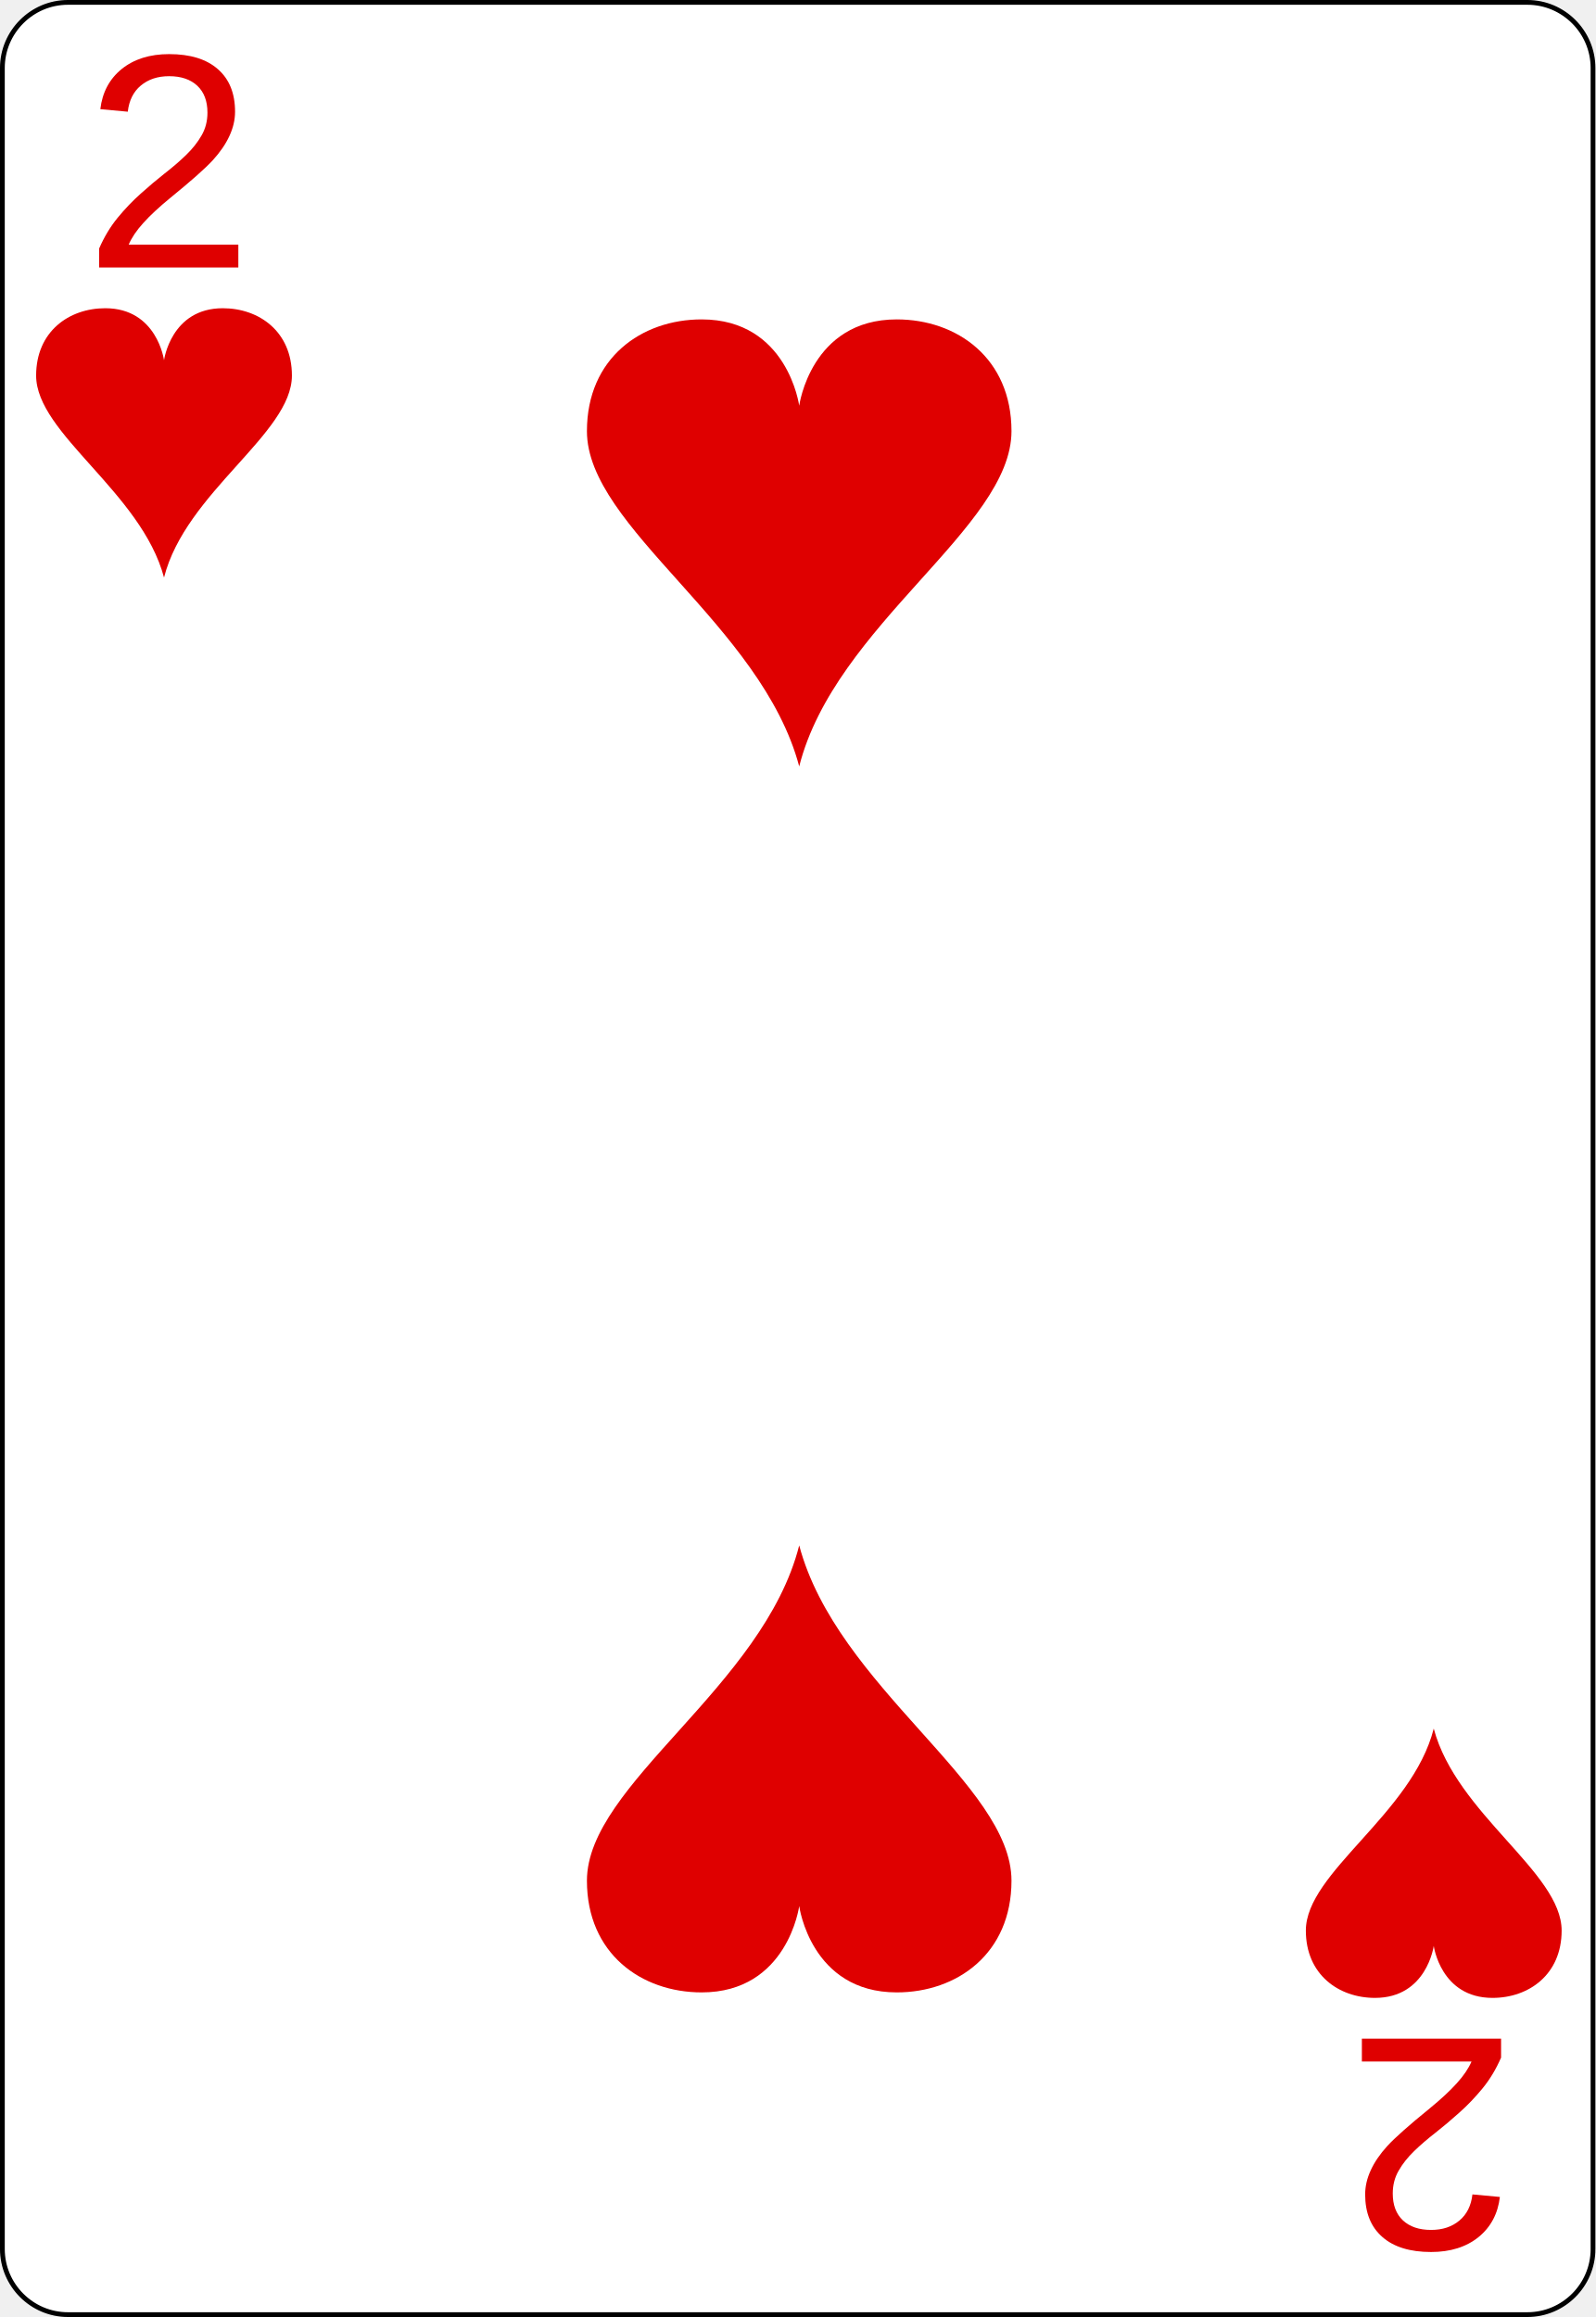
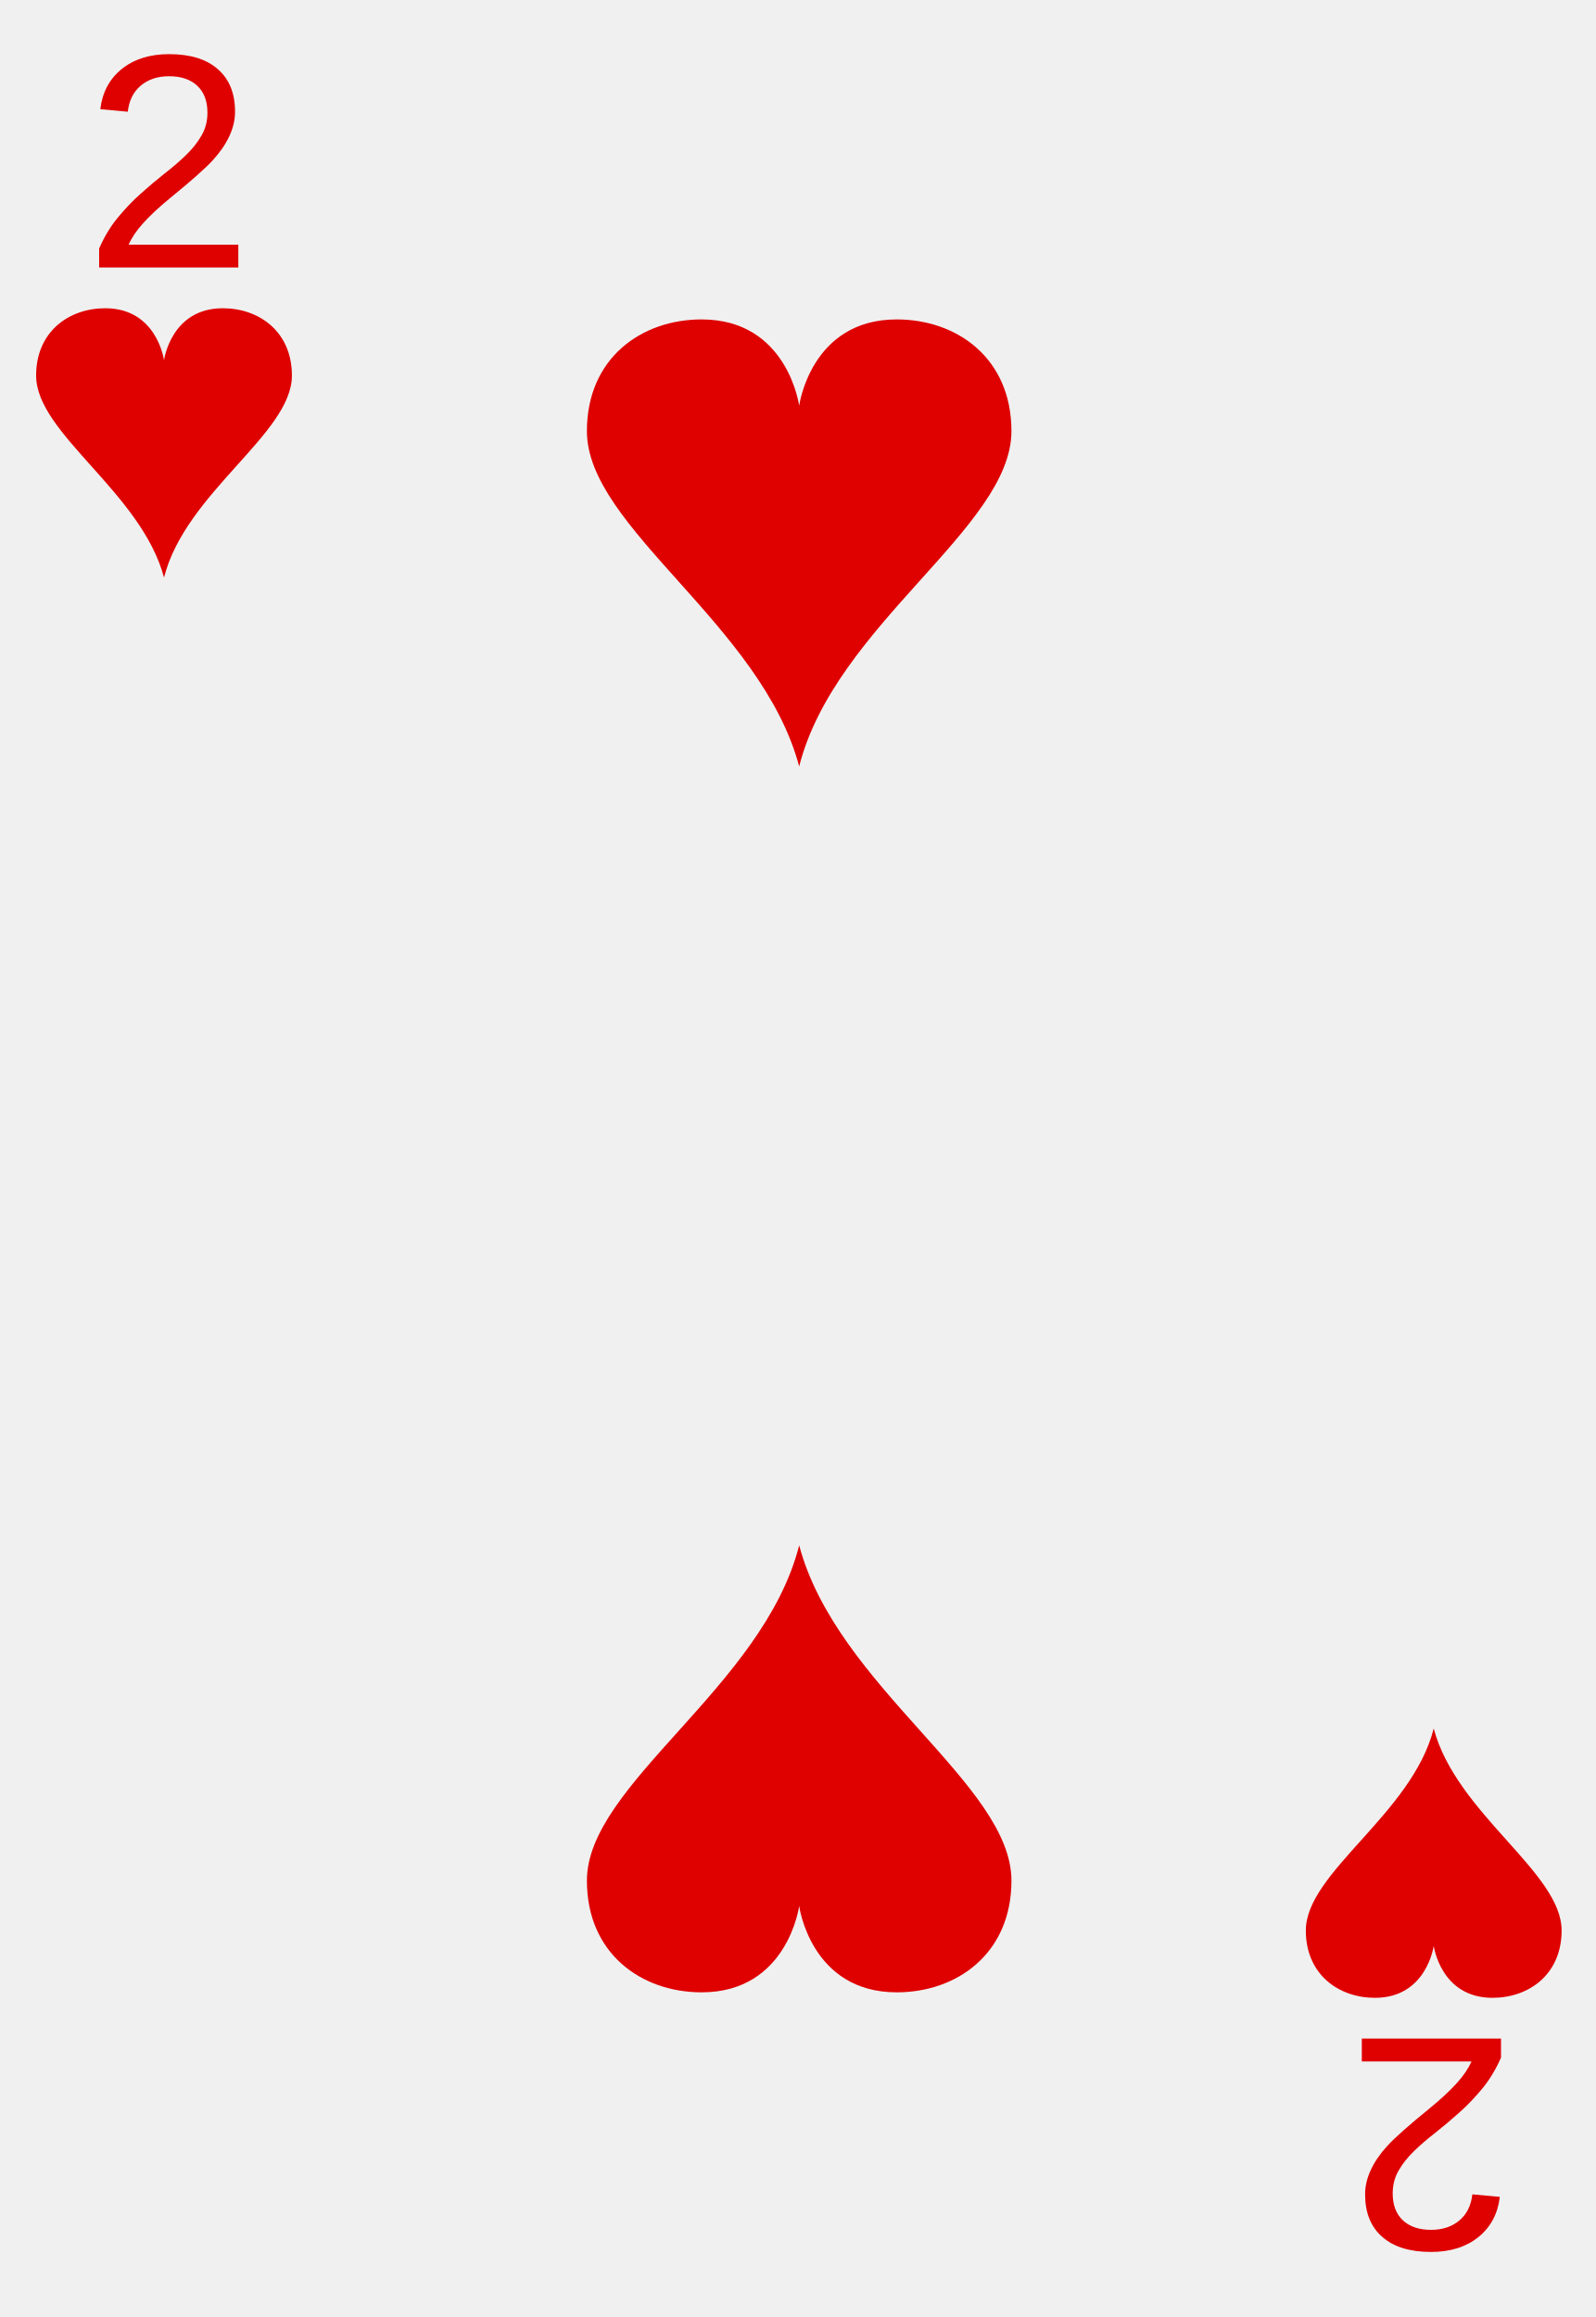
- <svg xmlns="http://www.w3.org/2000/svg" xml:space="preserve" width="222.783" height="323.556" viewBox="0 0 167.087 242.667">
-   <g style="fill-rule:nonzero;clip-rule:nonzero;stroke:#000;stroke-miterlimit:4">
-     <path d="M166.837 235.548c0 3.777-3.087 6.869-6.871 6.869H7.11c-3.775 0-6.861-3.092-6.861-6.87V7.12C.25 3.343 3.336.25 7.11.25h152.856c3.784 0 6.87 3.093 6.87 6.87v228.428z" style="fill:#fff;stroke-width:.5" />
-   </g>
-   <text xml:space="preserve" x="8.775" y="28.013" style="font-size:32px;font-style:normal;font-weight:400;line-height:125%;letter-spacing:0;word-spacing:0;fill:#df0000;fill-opacity:1;stroke:none;font-family:Bitstream Vera Sans">
-     <tspan x="8.775" y="28.013" style="font-style:normal;font-variant:normal;font-weight:400;font-stretch:normal;fill:#df0000;fill-opacity:1;font-family:Arial;-inkscape-font-specification:Arial">2</tspan>
+ <svg xmlns="http://www.w3.org/2000/svg" width="222.78" height="323.56" version="1.1" viewBox="0 0 167.09 242.67">
+   <text x="8.775" y="28.013" style="fill:#df0000;font-family:Bitstream Vera Sans;font-size:32px;font-weight:400;letter-spacing:0;line-height:125%;word-spacing:0" xml:space="preserve">
+     <tspan x="8.775" y="28.013" style="fill:#df0000;font-family:Arial;font-weight:400">2</tspan>
  </text>
-   <path d="M3.676-9C.433-9 0-5.523 0-5.523S-.433-9-3.676-9C-5.946-9-8-7.441-8-4.5-8-.614-1.42 3.294 0 9 1.352 3.299 8-.614 8-4.5 8-7.441 5.946-9 3.676-9z" style="fill:#df0000;fill-opacity:1" transform="matrix(1.6743 0 0 1.567 17.178 46.385)" />
-   <text xml:space="preserve" x="-158.818" y="-213.515" style="font-size:32px;font-style:normal;font-weight:400;line-height:125%;letter-spacing:0;word-spacing:0;fill:#df0000;fill-opacity:1;stroke:none;font-family:Bitstream Vera Sans" transform="scale(-1)">
-     <tspan x="-158.818" y="-213.515" style="font-style:normal;font-variant:normal;font-weight:400;font-stretch:normal;fill:#df0000;fill-opacity:1;font-family:Arial;-inkscape-font-specification:Arial">2</tspan>
+   <path transform="matrix(1.6743 0 0 1.567 17.178 46.385)" d="M3.676-9C.433-9 0-5.523 0-5.523S-.433-9-3.676-9C-5.946-9-8-7.441-8-4.5-8-.614-1.42 3.294 0 9 1.352 3.299 8-.614 8-4.5 8-7.441 5.946-9 3.676-9z" style="fill:#df0000" />
+   <text transform="scale(-1)" x="-158.818" y="-213.515" style="fill:#df0000;font-family:Bitstream Vera Sans;font-size:32px;font-weight:400;letter-spacing:0;line-height:125%;word-spacing:0" xml:space="preserve">
+     <tspan x="-158.818" y="-213.515" style="fill:#df0000;font-family:Arial;font-weight:400">2</tspan>
  </text>
-   <path d="M3.676-9C.433-9 0-5.523 0-5.523S-.433-9-3.676-9C-5.946-9-8-7.441-8-4.5-8-.614-1.42 3.294 0 9 1.352 3.299 8-.614 8-4.5 8-7.441 5.946-9 3.676-9z" style="fill:#df0000;fill-opacity:1" transform="matrix(-1.6743 0 0 -1.567 150.156 195.143)" />
-   <path d="M3.676-9C.433-9 0-5.523 0-5.523S-.433-9-3.676-9C-5.946-9-8-7.441-8-4.5-8-.614-1.42 3.294 0 9 1.352 3.299 8-.614 8-4.5 8-7.441 5.946-9 3.676-9z" style="fill:#df0000;fill-opacity:1" transform="matrix(2.779 0 0 2.60089 83.701 56.86)" />
-   <path d="M3.676-9C.433-9 0-5.523 0-5.523S-.433-9-3.676-9C-5.946-9-8-7.441-8-4.5-8-.614-1.42 3.294 0 9 1.352 3.299 8-.614 8-4.5 8-7.441 5.946-9 3.676-9z" style="fill:#df0000;fill-opacity:1" transform="matrix(-2.779 0 0 -2.60089 83.701 185.262)" />
+   <path transform="matrix(-1.6743 0 0 -1.567 150.16 195.14)" d="M3.676-9C.433-9 0-5.523 0-5.523S-.433-9-3.676-9C-5.946-9-8-7.441-8-4.5-8-.614-1.42 3.294 0 9 1.352 3.299 8-.614 8-4.5 8-7.441 5.946-9 3.676-9z" style="fill:#df0000" />
+   <path transform="matrix(2.779 0 0 2.6009 83.701 56.86)" d="M3.676-9C.433-9 0-5.523 0-5.523S-.433-9-3.676-9C-5.946-9-8-7.441-8-4.5-8-.614-1.42 3.294 0 9 1.352 3.299 8-.614 8-4.5 8-7.441 5.946-9 3.676-9z" style="fill:#df0000" />
+   <path transform="matrix(-2.779 0 0 -2.6009 83.701 185.26)" d="M3.676-9C.433-9 0-5.523 0-5.523S-.433-9-3.676-9C-5.946-9-8-7.441-8-4.5-8-.614-1.42 3.294 0 9 1.352 3.299 8-.614 8-4.5 8-7.441 5.946-9 3.676-9z" style="fill:#df0000" />
</svg>
